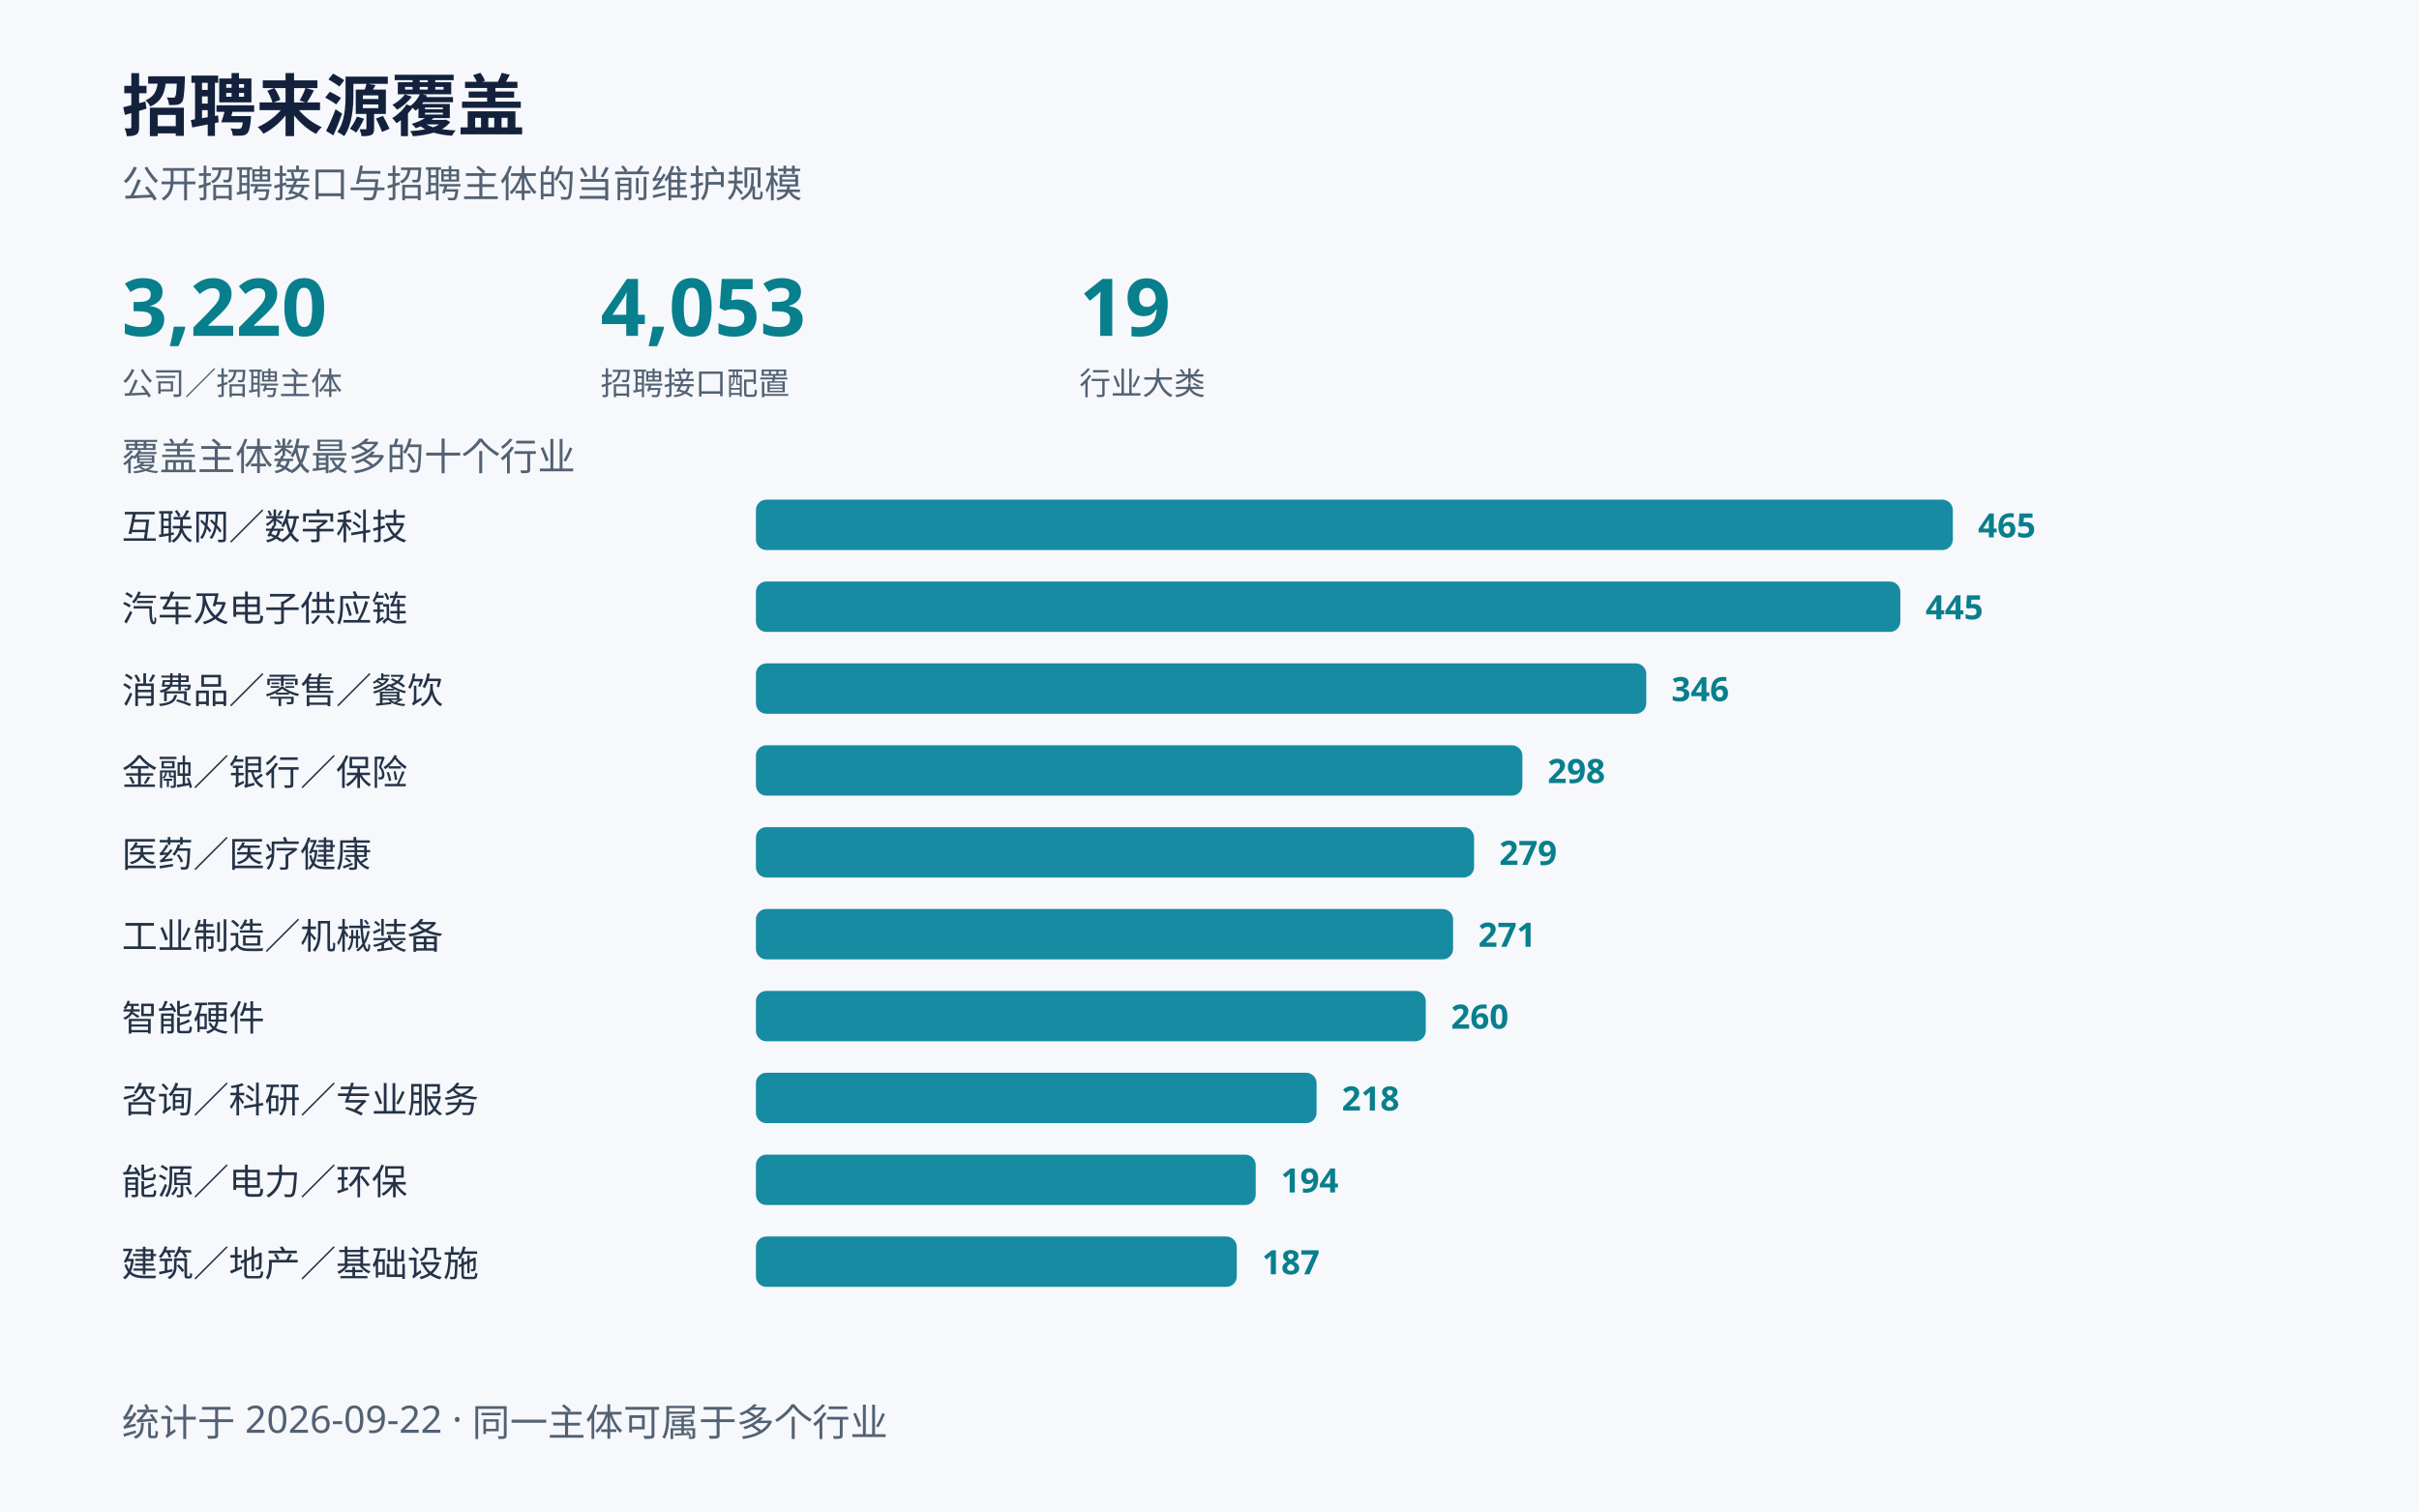
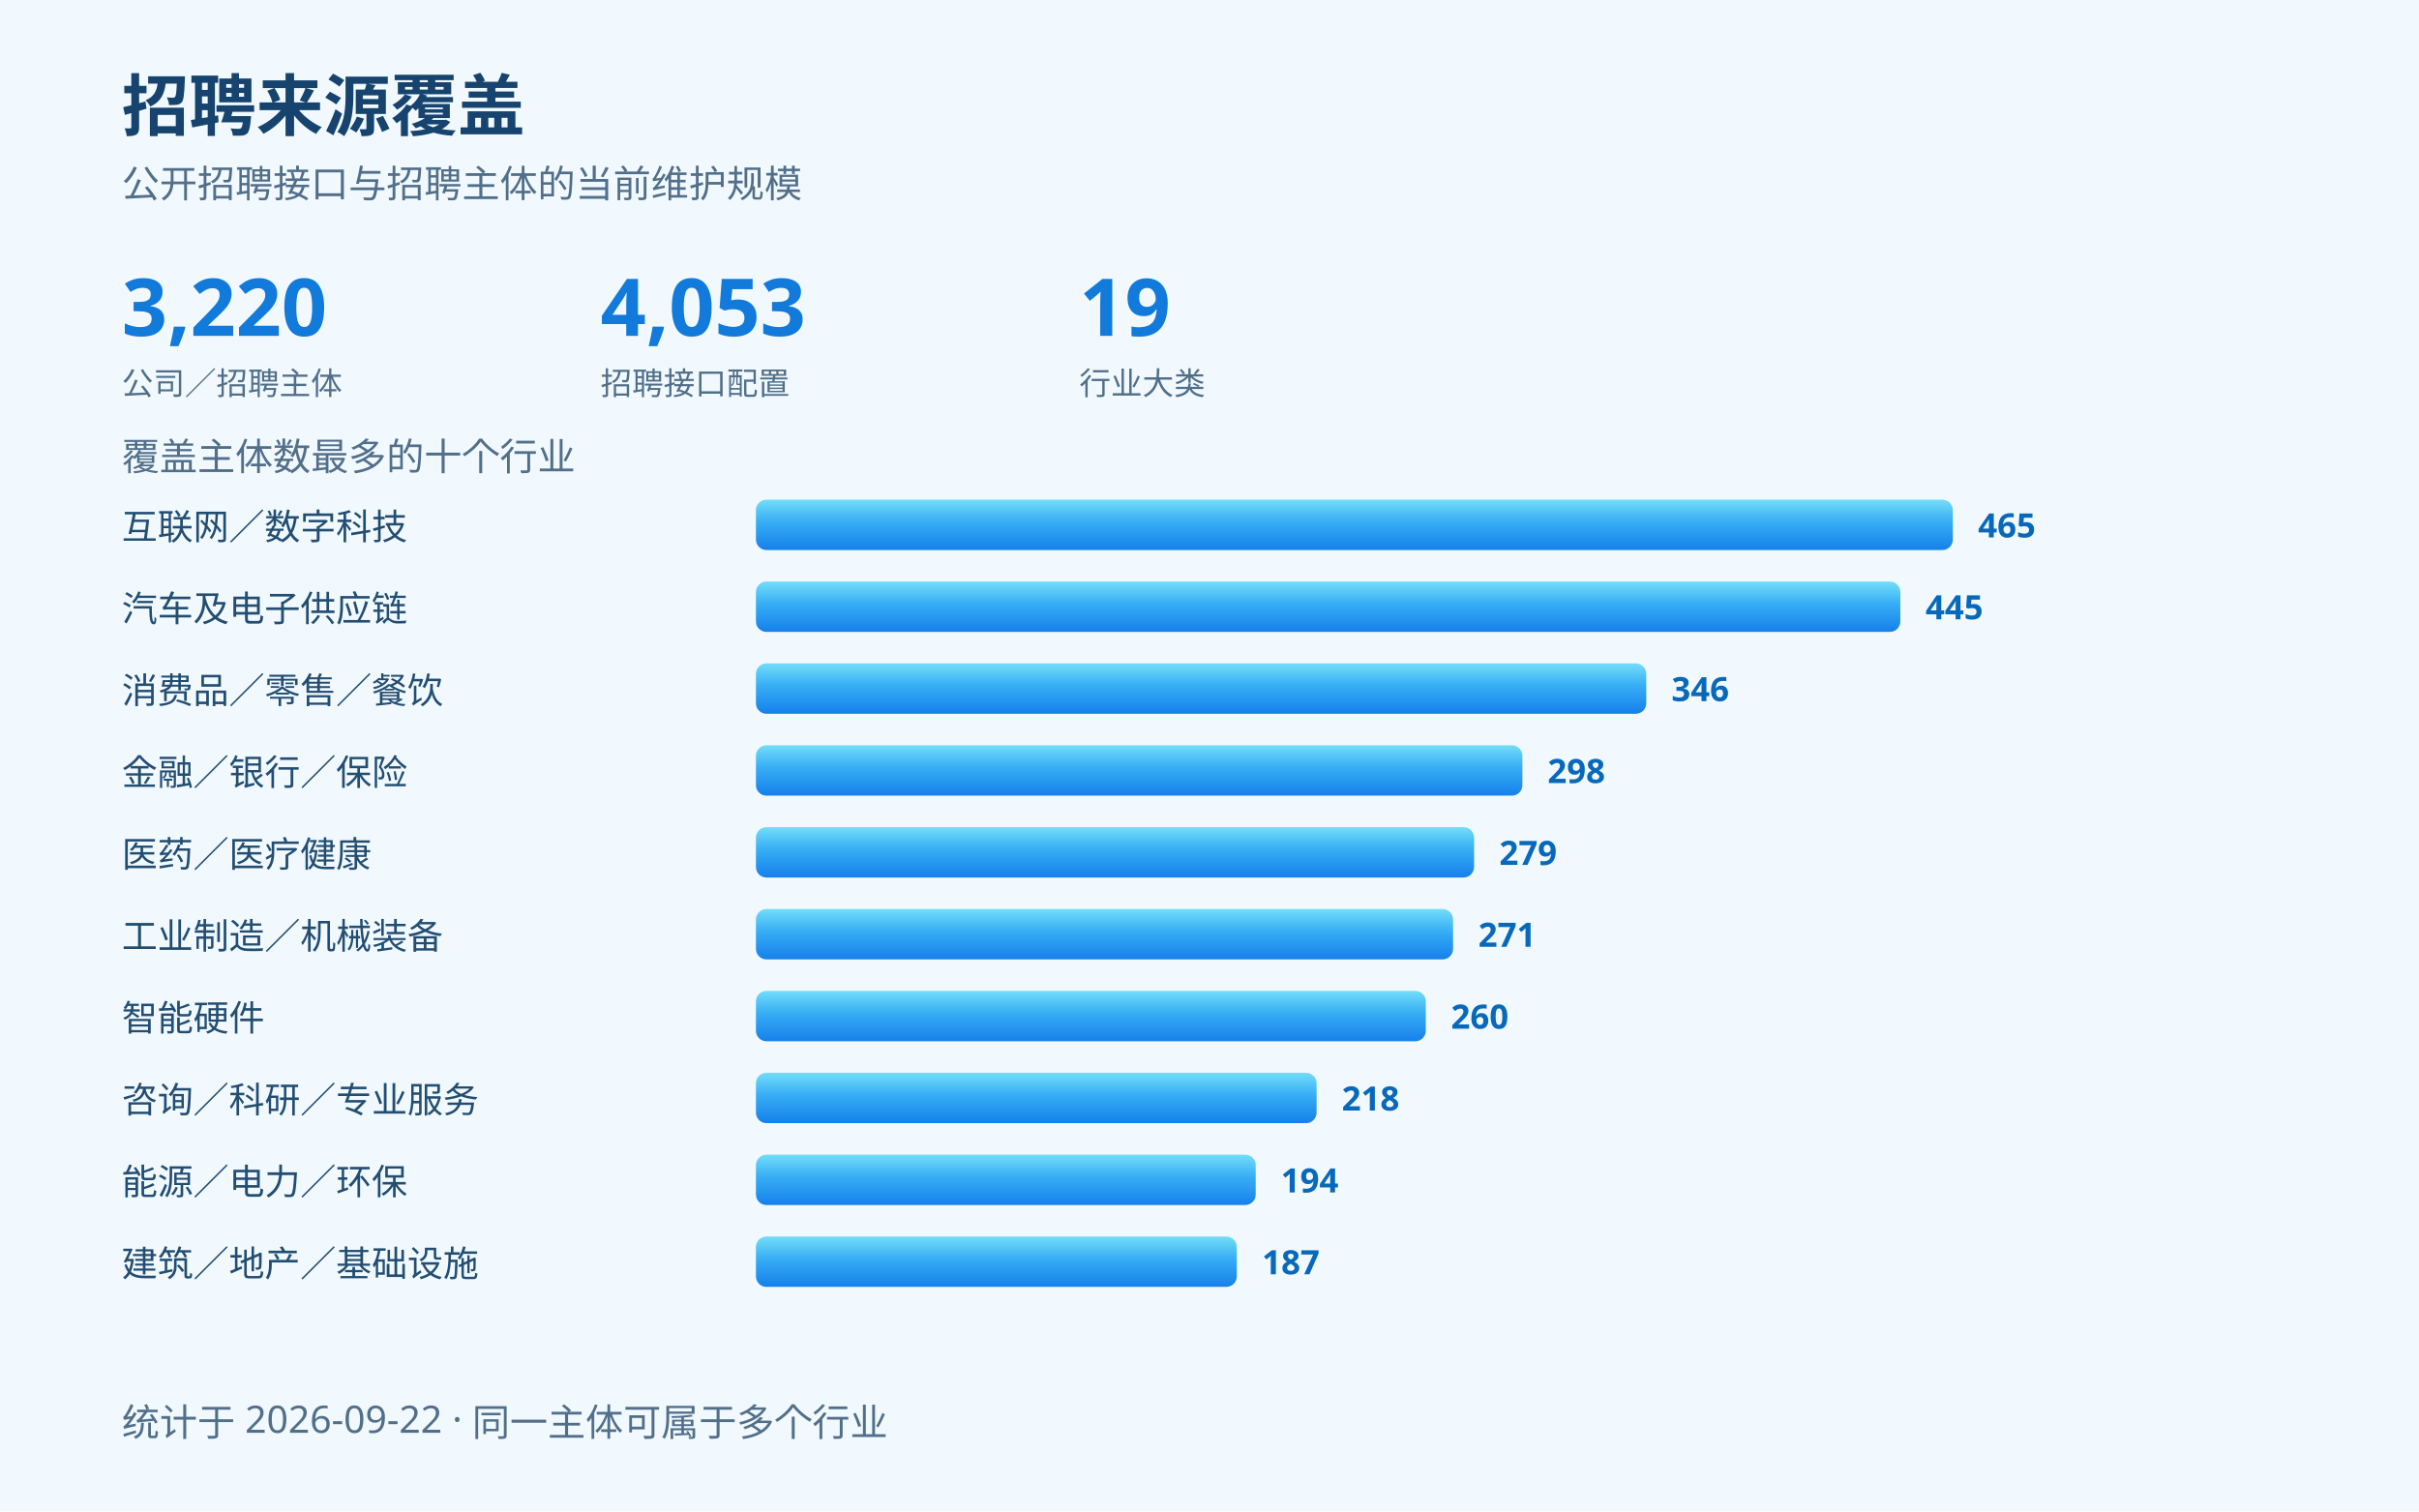
<svg xmlns="http://www.w3.org/2000/svg" width="1152" height="720" viewBox="0 0 1152 720" role="img" aria-labelledby="title desc">
-   <style>.title{font:700 32px 'Microsoft YaHei','Noto Sans CJK SC',sans-serif;fill:#14213d}.sub{font:18px 'Microsoft YaHei',sans-serif;fill:#526173}.metric{font:700 38px 'Segoe UI','Microsoft YaHei',sans-serif;fill:#087f8c}.metricLabel{font:15px 'Microsoft YaHei',sans-serif;fill:#526173}.label{font:17px 'Microsoft YaHei',sans-serif;fill:#243247}.value{font:700 16px 'Segoe UI',sans-serif;fill:#087f8c}</style>
-   <rect width="1152" height="720" fill="#f6f8fb" />
+   <defs>
+     <linearGradient id="logo-blue" x1="0%" y1="0%" x2="0%" y2="100%">
+       <stop offset="0%" stop-color="#73ddf9" />
+       <stop offset="45%" stop-color="#36adf4" />
+       <stop offset="100%" stop-color="#1680eb" />
+     </linearGradient>
+   </defs>
+   <style>.title{font:700 32px 'Microsoft YaHei','Noto Sans CJK SC',sans-serif;fill:#17446e}.sub{font:18px 'Microsoft YaHei',sans-serif;fill:#526f8a}.metric{font:700 38px 'Segoe UI','Microsoft YaHei',sans-serif;fill:#127adb}.metricLabel{font:15px 'Microsoft YaHei',sans-serif;fill:#526f8a}.label{font:17px 'Microsoft YaHei',sans-serif;fill:#234e72}.value{font:700 16px 'Segoe UI',sans-serif;fill:#0869ba}</style>
+   <rect width="1152" height="720" fill="#f1f9ff" />
  <text x="58" y="62" class="title">招聘来源覆盖</text>
  <text x="58" y="94" class="sub">公开招聘接口与招聘主体的当前维护规模</text>
  <text x="58" y="160" class="metric">3,220</text>
  <text x="58" y="188" class="metricLabel">公司／招聘主体</text>
  <text x="286" y="160" class="metric">4,053</text>
  <text x="286" y="188" class="metricLabel">招聘接口配置</text>
  <text x="514" y="160" class="metric">19</text>
  <text x="514" y="188" class="metricLabel">行业大类</text>
  <text x="58" y="224" class="sub">覆盖主体数最多的十个行业</text>
  <text x="58" y="257" class="label">互联网／数字科技</text>
-   <rect x="360" y="238" width="570" height="24" rx="5" fill="#168ba1" />
+   <rect x="360" y="238" width="570" height="24" rx="5" fill="url(#logo-blue)" />
  <text x="942" y="256" class="value">465</text>
  <text x="58" y="296" class="label">汽车及电子供应链</text>
-   <rect x="360" y="277" width="545" height="24" rx="5" fill="#168ba1" />
+   <rect x="360" y="277" width="545" height="24" rx="5" fill="url(#logo-blue)" />
  <text x="917" y="295" class="value">445</text>
  <text x="58" y="335" class="label">消费品／零售／餐饮</text>
-   <rect x="360" y="316" width="424" height="24" rx="5" fill="#168ba1" />
+   <rect x="360" y="316" width="424" height="24" rx="5" fill="url(#logo-blue)" />
  <text x="796" y="334" class="value">346</text>
  <text x="58" y="374" class="label">金融／银行／保险</text>
-   <rect x="360" y="355" width="365" height="24" rx="5" fill="#168ba1" />
+   <rect x="360" y="355" width="365" height="24" rx="5" fill="url(#logo-blue)" />
  <text x="737" y="373" class="value">298</text>
  <text x="58" y="413" class="label">医药／医疗健康</text>
-   <rect x="360" y="394" width="342" height="24" rx="5" fill="#168ba1" />
+   <rect x="360" y="394" width="342" height="24" rx="5" fill="url(#logo-blue)" />
  <text x="714" y="412" class="value">279</text>
  <text x="58" y="452" class="label">工业制造／机械装备</text>
-   <rect x="360" y="433" width="332" height="24" rx="5" fill="#168ba1" />
+   <rect x="360" y="433" width="332" height="24" rx="5" fill="url(#logo-blue)" />
  <text x="704" y="451" class="value">271</text>
  <text x="58" y="491" class="label">智能硬件</text>
-   <rect x="360" y="472" width="319" height="24" rx="5" fill="#168ba1" />
+   <rect x="360" y="472" width="319" height="24" rx="5" fill="url(#logo-blue)" />
  <text x="691" y="490" class="value">260</text>
  <text x="58" y="530" class="label">咨询／科研／专业服务</text>
-   <rect x="360" y="511" width="267" height="24" rx="5" fill="#168ba1" />
+   <rect x="360" y="511" width="267" height="24" rx="5" fill="url(#logo-blue)" />
  <text x="639" y="529" class="value">218</text>
  <text x="58" y="569" class="label">能源／电力／环保</text>
-   <rect x="360" y="550" width="238" height="24" rx="5" fill="#168ba1" />
+   <rect x="360" y="550" width="238" height="24" rx="5" fill="url(#logo-blue)" />
  <text x="610" y="568" class="value">194</text>
  <text x="58" y="608" class="label">建筑／地产／基础设施</text>
-   <rect x="360" y="589" width="229" height="24" rx="5" fill="#168ba1" />
+   <rect x="360" y="589" width="229" height="24" rx="5" fill="url(#logo-blue)" />
  <text x="601" y="607" class="value">187</text>
  <text x="58" y="684" class="sub">统计于 2026-09-22 · 同一主体可属于多个行业</text>
</svg>
